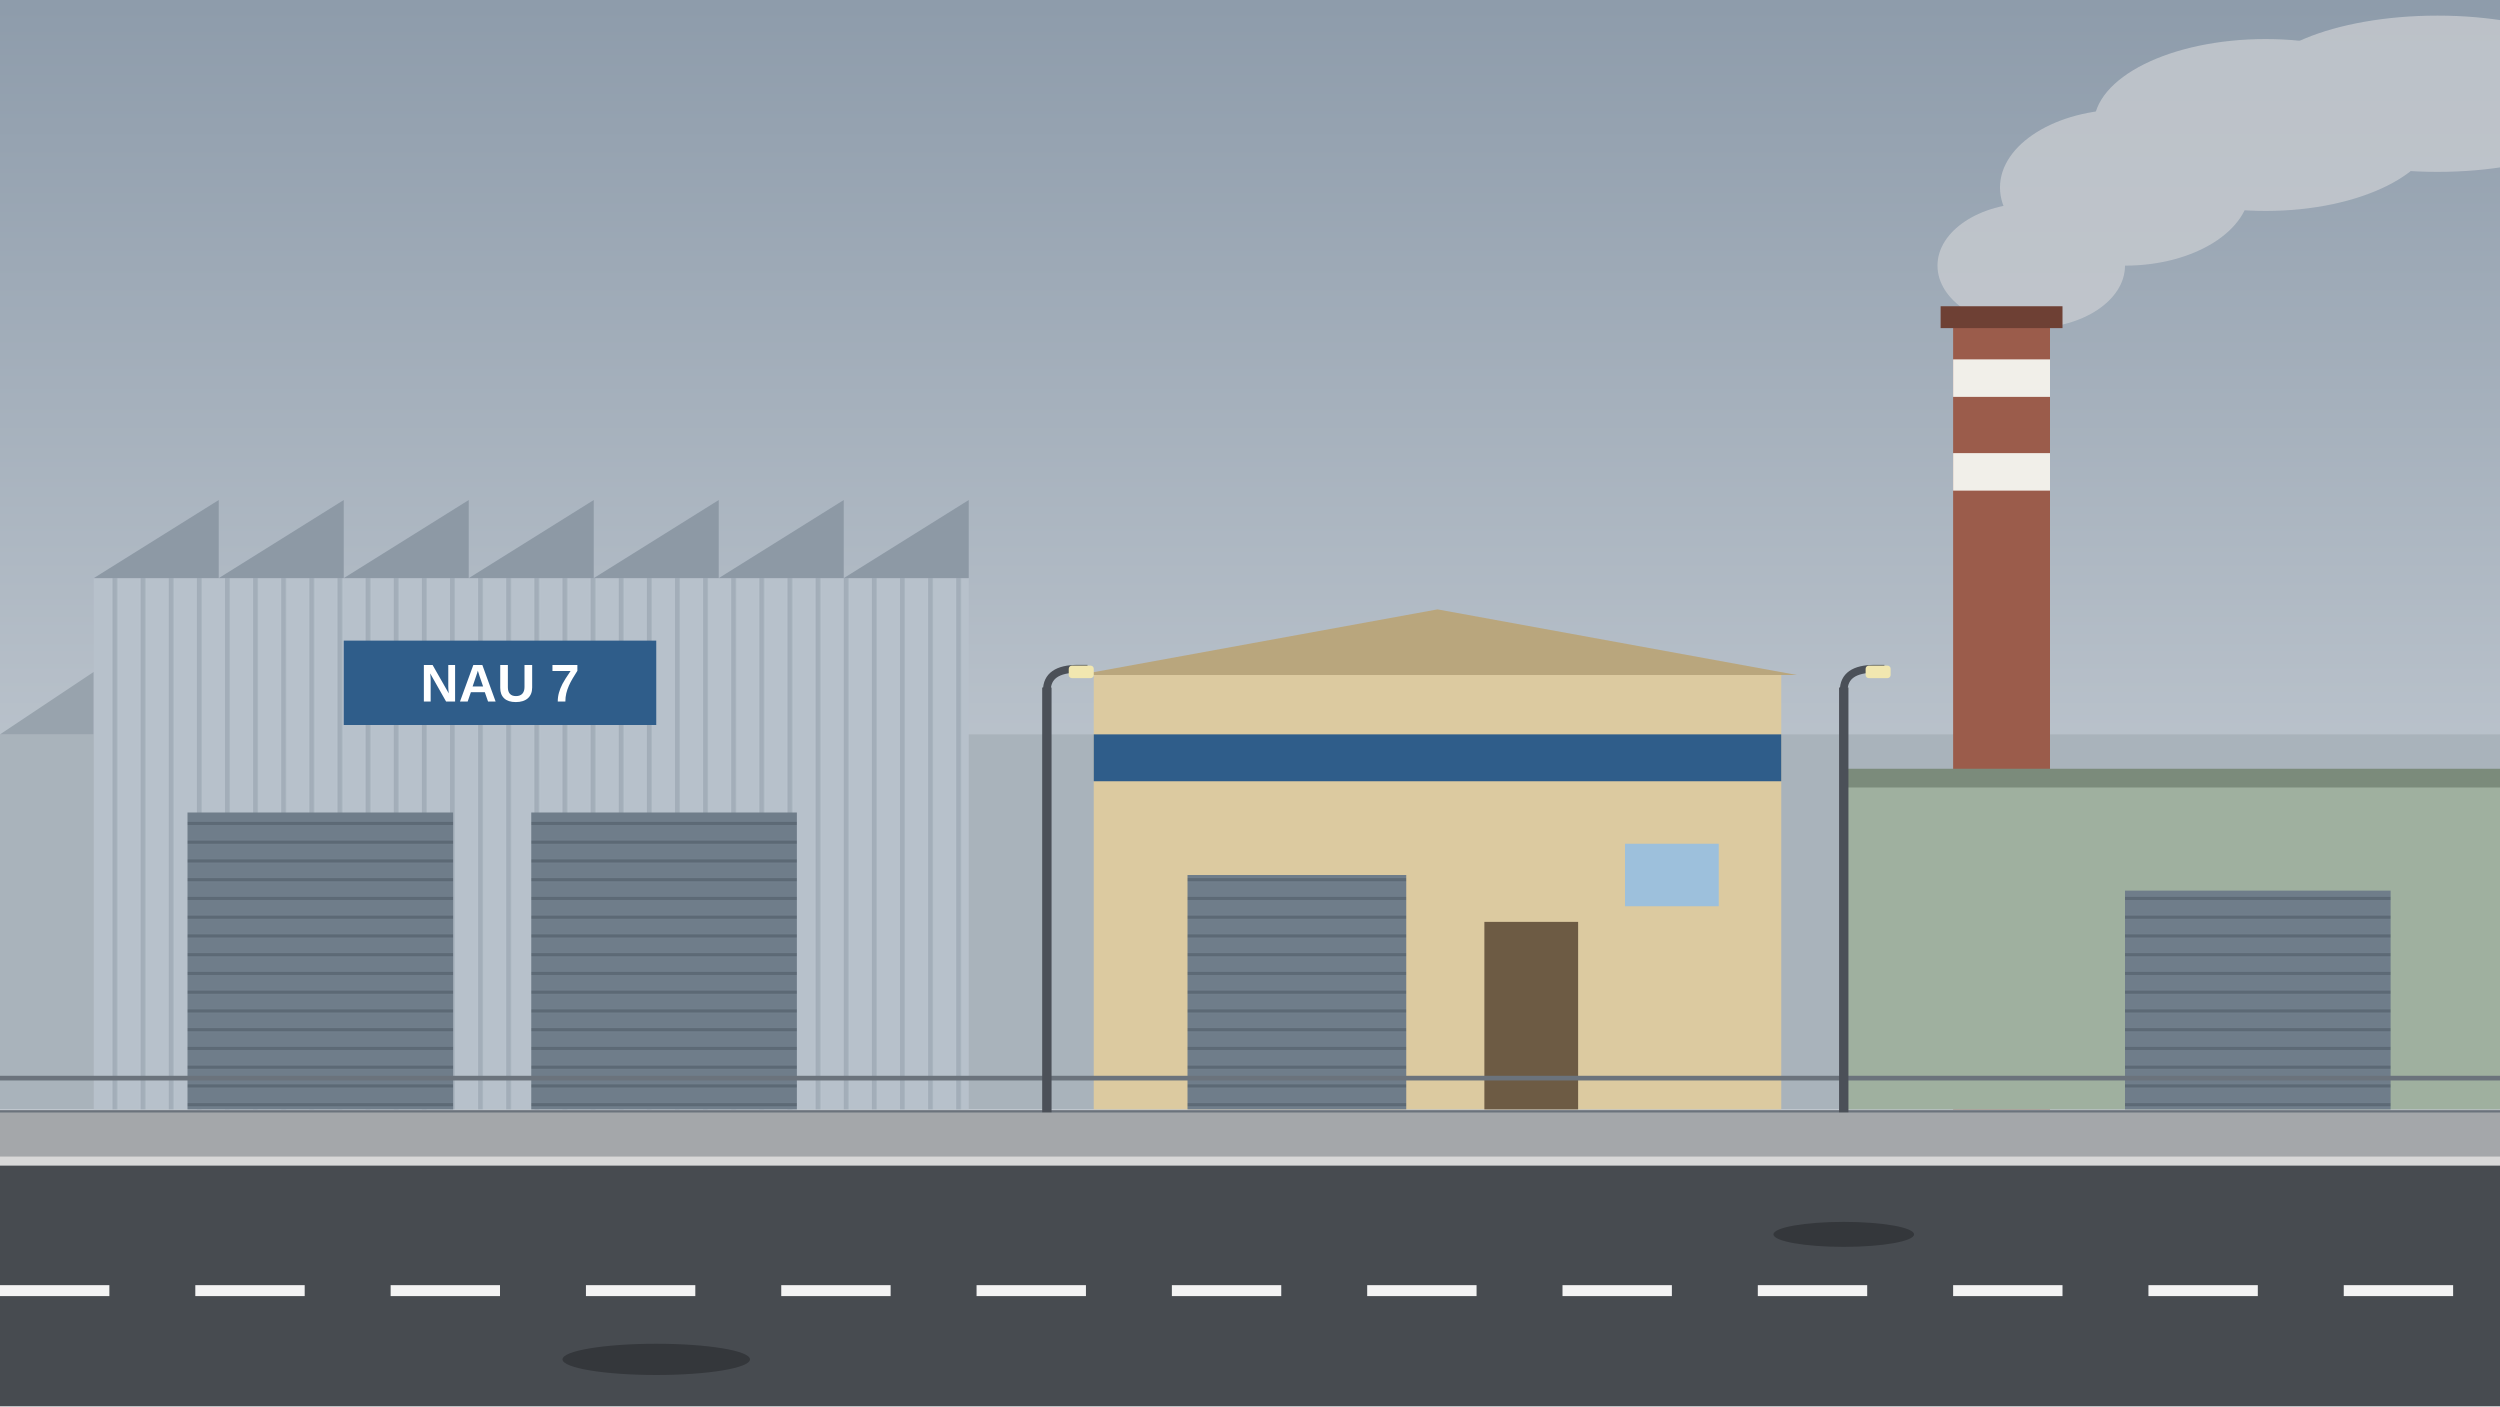
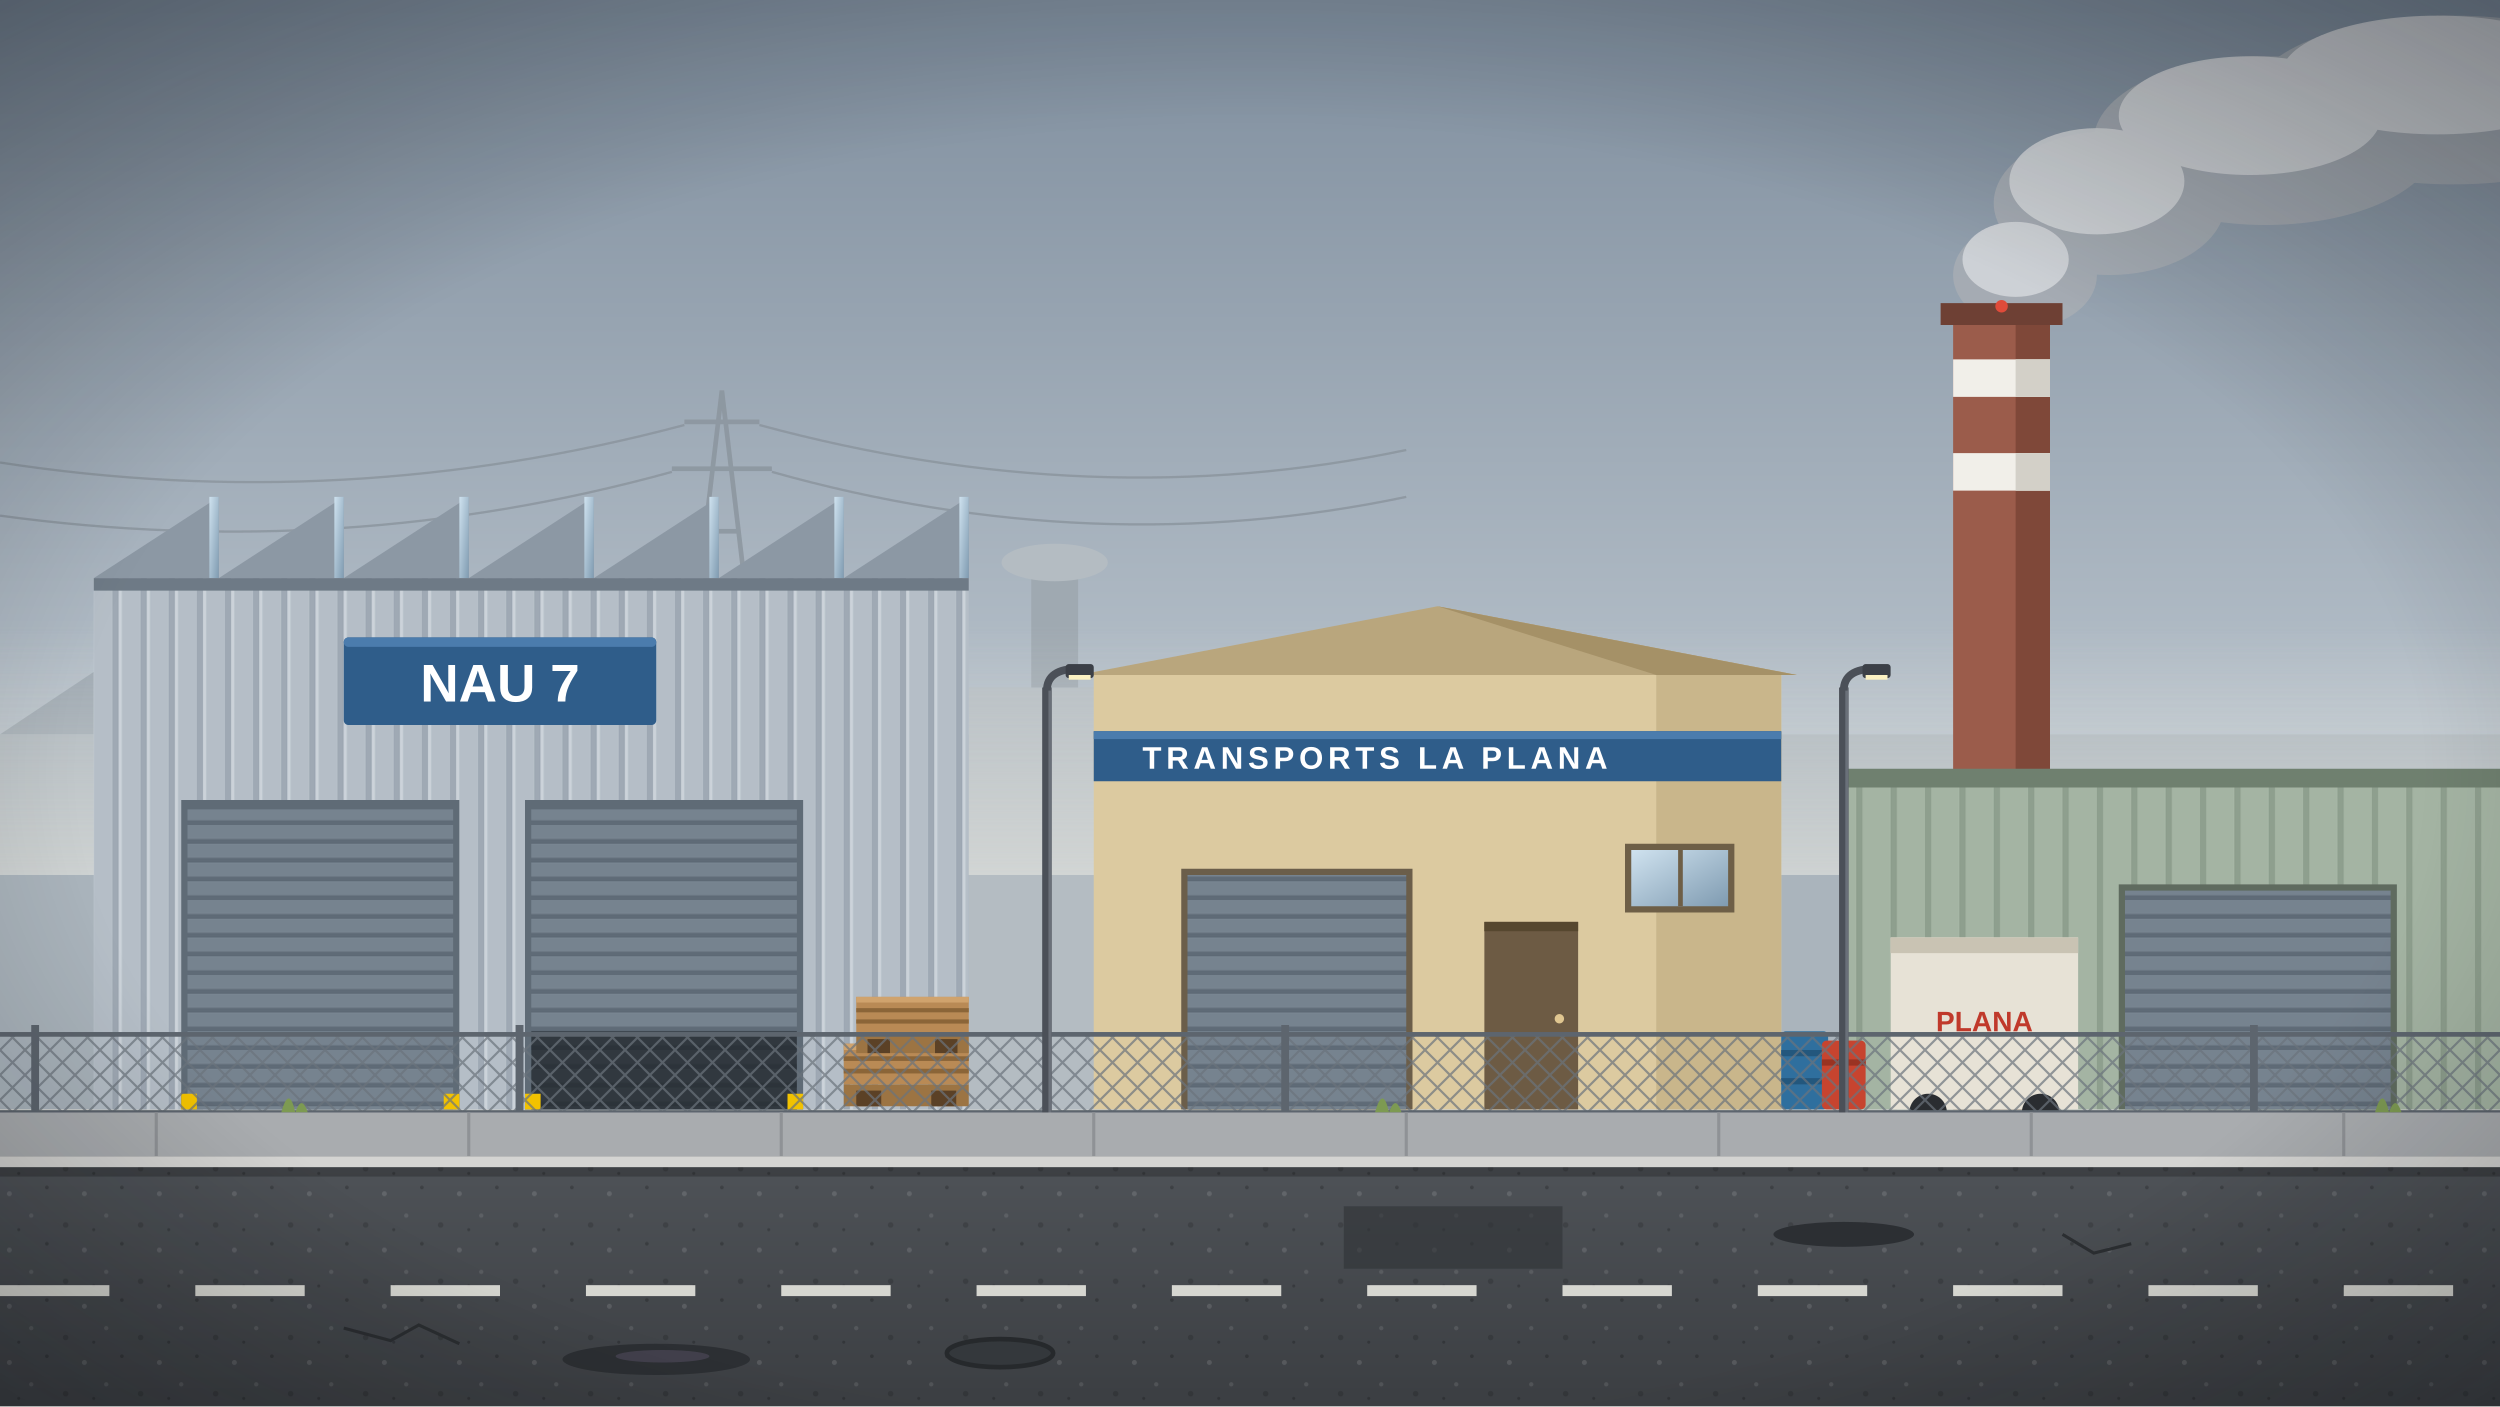
<svg xmlns="http://www.w3.org/2000/svg" viewBox="0 0 1600 900" preserveAspectRatio="xMidYMax slice">
  <defs>
    <linearGradient id="sky" x1="0" y1="0" x2="0" y2="1">
-       <stop offset="0" stop-color="#8e9cab" />
-       <stop offset="1" stop-color="#dfe3e7" />
+       <stop offset="0" stop-color="#7f8e9e" />
+       <stop offset="0.55" stop-color="#b9c3cc" />
+       <stop offset="0.8" stop-color="#e4e3dc" />
+     </linearGradient>
+     <linearGradient id="boira" x1="0" y1="0" x2="0" y2="1">
+       <stop offset="0" stop-color="#e2e3de" stop-opacity="0" />
+       <stop offset="1" stop-color="#e2e3de" stop-opacity="0.8" />
    </linearGradient>
    <pattern id="xapa" width="18" height="18" patternUnits="userSpaceOnUse">
-       <rect width="18" height="18" fill="#b7c1cb" />
-       <rect width="3" height="18" fill="#a3aeb9" />
+       <rect width="18" height="18" fill="#bcc6cf" />
+       <rect width="4" height="18" fill="#a5b0bb" />
+       <rect x="4" width="2" height="18" fill="#d3dbe2" />
+     </pattern>
+     <pattern id="xapaB" width="22" height="18" patternUnits="userSpaceOnUse">
+       <rect width="22" height="18" fill="#a4b4a3" />
+       <rect width="4" height="18" fill="#8e9f8e" />
    </pattern>
    <pattern id="persiana" width="10" height="12" patternUnits="userSpaceOnUse">
-       <rect width="10" height="12" fill="#6f7d8a" />
-       <rect y="10" width="10" height="2" fill="#5d6a76" />
-     </pattern>
+       <rect width="10" height="12" fill="#76838f" />
+       <rect y="9" width="10" height="3" fill="#5f6b77" />
+     </pattern>
+     <pattern id="reixa" width="16" height="16" patternUnits="userSpaceOnUse">
+       <path d="M0 0 L16 16 M16 0 L0 16" stroke="#6b737c" stroke-width="1.4" opacity="0.7" />
+     </pattern>
+     <linearGradient id="vidre" x1="0" y1="0" x2="1" y2="1">
+       <stop offset="0" stop-color="#cfe2ef" />
+       <stop offset="1" stop-color="#7f9bb1" />
+     </linearGradient>
+     <linearGradient id="asfalt" x1="0" y1="0" x2="0" y2="1">
+       <stop offset="0" stop-color="#4f5358" />
+       <stop offset="1" stop-color="#3b3e42" />
+     </linearGradient>
+     <pattern id="gra" width="48" height="36" patternUnits="userSpaceOnUse">
+       <circle cx="6" cy="8" r="1.6" fill="#fff" opacity="0.12" />
+       <circle cx="30" cy="4" r="1.2" fill="#000" opacity="0.2" />
+       <circle cx="20" cy="22" r="1.4" fill="#fff" opacity="0.1" />
+       <circle cx="42" cy="28" r="1.8" fill="#000" opacity="0.15" />
+       <circle cx="12" cy="31" r="1" fill="#000" opacity="0.2" />
+     </pattern>
+     <radialGradient id="vinyeta" cx="0.5" cy="0.55" r="0.75">
+       <stop offset="0.62" stop-color="#000" stop-opacity="0" />
+       <stop offset="1" stop-color="#10141a" stop-opacity="0.4" />
+     </radialGradient>
    <symbol id="fanal" viewBox="0 0 60 300">
      <rect x="27" y="20" width="6" height="280" fill="#4b5058" />
+       <rect x="31" y="20" width="2" height="280" fill="#6a7079" />
      <path d="M30 22 Q30 8 50 8 L56 8" stroke="#4b5058" stroke-width="5" fill="none" />
-       <rect x="44" y="6" width="16" height="8" rx="2" fill="#f1e7b0" />
+       <rect x="42" y="5" width="18" height="9" rx="2" fill="#3c4047" />
+       <rect x="44" y="12" width="14" height="3" fill="#fbf1c2" />
+     </symbol>
+     <symbol id="palet" viewBox="0 0 80 40">
+       <rect x="0" y="0" width="80" height="26" fill="#b98a55" />
+       <rect x="0" y="0" width="80" height="4" fill="#d0a36d" />
+       <g fill="#8b6538">
+         <rect x="0" y="8" width="80" height="3" />
+         <rect x="0" y="16" width="80" height="3" />
+       </g>
+       <rect x="0" y="26" width="80" height="14" fill="#9c7443" />
+       <g fill="#5b4126">
+         <rect x="8" y="30" width="16" height="10" />
+         <rect x="56" y="30" width="16" height="10" />
+       </g>
    </symbol>
  </defs>
  <rect width="1600" height="900" fill="url(#sky)" />
-   <g fill="#c7cbd0" opacity="0.8">
-     <ellipse cx="1300" cy="170" rx="60" ry="40" />
-     <ellipse cx="1360" cy="120" rx="80" ry="50" />
-     <ellipse cx="1450" cy="80" rx="110" ry="55" />
-     <ellipse cx="1560" cy="60" rx="120" ry="50" />
-   </g>
-   <rect x="0" y="470" width="1600" height="240" fill="#a9b3bb" />
-   <path d="M0 470 L60 430 L60 470 L120 430 L120 470 L180 430 L180 470 L240 430 L240 470 Z" fill="#98a3ad" />
+   <g stroke="#8a939c" stroke-width="3" fill="none" opacity="0.8">
+     <path d="M430 520 L462 250 L494 520 M440 450 L484 450 M446 400 L478 400 M452 340 L472 340 M442 450 L476 400 M482 450 L448 400" />
+     <path d="M430 300 H494 M438 270 H486" />
+     <path d="M0 330 Q220 360 430 302 M494 302 Q700 360 900 318" stroke-width="1.5" />
+     <path d="M0 296 Q220 330 438 272 M486 272 Q700 330 900 288" stroke-width="1.5" />
+   </g>
+   <g>
+     <g fill="#a9aeb4" opacity="0.8">
+       <ellipse cx="1296" cy="176" rx="46" ry="34" />
+       <ellipse cx="1350" cy="130" rx="74" ry="46" />
+       <ellipse cx="1450" cy="90" rx="110" ry="54" />
+       <ellipse cx="1570" cy="64" rx="130" ry="54" />
+     </g>
+     <g fill="#d2d5d9" opacity="0.9">
+       <ellipse cx="1290" cy="166" rx="34" ry="24" />
+       <ellipse cx="1342" cy="116" rx="56" ry="34" />
+       <ellipse cx="1440" cy="74" rx="84" ry="38" />
+       <ellipse cx="1560" cy="48" rx="100" ry="38" />
+     </g>
+   </g>
+   <rect x="0" y="470" width="1600" height="240" fill="#aab4bc" />
+   <path d="M0 470 L60 430 L60 470 L120 430 L120 470 L180 430 L180 470 L240 430 L240 470 Z" fill="#9aa5af" />
+   <rect x="620" y="440" width="120" height="270" fill="#b4bcc2" />
+   <rect x="660" y="360" width="30" height="80" fill="#9fa9b1" />
+   <ellipse cx="675" cy="360" rx="34" ry="12" fill="#b4bcc2" />
+   <rect y="400" width="1600" height="160" fill="url(#boira)" opacity="0.8" />
  <rect x="60" y="370" width="560" height="340" fill="url(#xapa)" />
-   <path d="M60 370 L140 320 L140 370 L220 320 L220 370 L300 320 L300 370 L380 320 L380 370 L460 320 L460 370 L540 320 L540 370 L620 320 L620 370 Z" fill="#8d99a5" />
-   <rect x="120" y="520" width="170" height="190" fill="url(#persiana)" />
-   <rect x="340" y="520" width="170" height="190" fill="url(#persiana)" />
-   <rect x="220" y="410" width="200" height="54" fill="#2f5d8a" />
+   <rect x="60" y="370" width="560" height="340" fill="#000" opacity="0.04" />
+   <g>
+     <path d="M60 370 L140 318 L140 370 L220 318 L220 370 L300 318 L300 370 L380 318 L380 370 L460 318 L460 370 L540 318 L540 370 L620 318 L620 370 Z" fill="#8c98a4" />
+     <g fill="url(#vidre)">
+       <rect x="134" y="318" width="6" height="52" />
+       <rect x="214" y="318" width="6" height="52" />
+       <rect x="294" y="318" width="6" height="52" />
+       <rect x="374" y="318" width="6" height="52" />
+       <rect x="454" y="318" width="6" height="52" />
+       <rect x="534" y="318" width="6" height="52" />
+       <rect x="614" y="318" width="6" height="52" />
+     </g>
+   </g>
+   <rect x="60" y="370" width="560" height="8" fill="#6e7a86" />
+   <rect x="220" y="408" width="200" height="56" rx="3" fill="#2f5d8a" />
+   <rect x="220" y="408" width="200" height="6" rx="3" fill="#4b7cad" />
  <text x="320" y="449" text-anchor="middle" font-family="Arial, sans-serif" font-weight="900" font-size="34" fill="#fff">NAU 7</text>
+   <rect x="116" y="512" width="178" height="198" fill="#5f6b76" />
+   <rect x="120" y="518" width="170" height="192" fill="url(#persiana)" />
+   <rect x="336" y="512" width="178" height="198" fill="#5f6b76" />
+   <rect x="340" y="518" width="170" height="192" fill="url(#persiana)" />
+   <rect x="340" y="660" width="170" height="50" fill="#1f252b" opacity="0.8" />
+   <g fill="#f2c200">
+     <rect x="116" y="700" width="10" height="10" />
+     <rect x="284" y="700" width="10" height="10" />
+     <rect x="336" y="700" width="10" height="10" />
+     <rect x="504" y="700" width="10" height="10" />
+   </g>
  <rect x="700" y="430" width="440" height="280" fill="#dccaa0" />
-   <rect x="700" y="470" width="440" height="30" fill="#2f5d8a" />
-   <polygon points="690,432 920,390 1150,432" fill="#b9a67d" />
+   <rect x="1060" y="430" width="80" height="280" fill="#c9b68b" />
+   <polygon points="690,432 920,388 1150,432" fill="#b9a67d" />
+   <polygon points="920,388 1150,432 1060,432" fill="#a59167" />
+   <rect x="700" y="468" width="440" height="32" fill="#2f5d8a" />
+   <rect x="700" y="468" width="440" height="5" fill="#4b7cad" />
+   <text x="880" y="492" text-anchor="middle" font-family="Arial, sans-serif" font-weight="bold" font-size="20" fill="#fff" letter-spacing="3">TRANSPORTS LA PLANA</text>
+   <rect x="756" y="556" width="148" height="154" fill="#6b5e4a" />
  <rect x="760" y="560" width="140" height="150" fill="url(#persiana)" />
  <rect x="950" y="590" width="60" height="120" fill="#6d5b44" />
-   <rect x="1040" y="540" width="60" height="40" fill="#9dc0dc" />
+   <rect x="950" y="590" width="60" height="6" fill="#56472f" />
+   <circle cx="998" cy="652" r="3" fill="#e0c690" />
+   <rect x="1040" y="540" width="70" height="44" fill="#6e5f47" />
+   <rect x="1044" y="544" width="62" height="36" fill="url(#vidre)" />
+   <rect x="1074" y="544" width="3" height="36" fill="#6e5f47" />
  <rect x="1250" y="200" width="62" height="510" fill="#9b5c4b" />
+   <rect x="1290" y="200" width="22" height="510" fill="#7f4839" />
  <g fill="#f1efe9">
    <rect x="1250" y="230" width="62" height="24" />
    <rect x="1250" y="290" width="62" height="24" />
  </g>
-   <rect x="1242" y="196" width="78" height="14" fill="#6e4034" />
-   <rect x="1180" y="500" width="420" height="210" fill="#9fb09f" />
-   <rect x="1180" y="492" width="420" height="12" fill="#7b8b7b" />
+   <g fill="#d3d0c8">
+     <rect x="1290" y="230" width="22" height="24" />
+     <rect x="1290" y="290" width="22" height="24" />
+   </g>
+   <rect x="1242" y="194" width="78" height="14" fill="#6e4034" />
+   <circle cx="1281" cy="196" r="4" fill="#e04b3a" />
+   <rect x="1180" y="500" width="420" height="210" fill="url(#xapaB)" />
+   <rect x="1180" y="492" width="420" height="12" fill="#6f806f" />
+   <rect x="1356" y="566" width="178" height="144" fill="#5f6b5f" />
  <rect x="1360" y="570" width="170" height="140" fill="url(#persiana)" />
-   <g stroke="#6b737c" stroke-width="3">
-     <line x1="0" y1="690" x2="1600" y2="690" />
+   <rect x="1210" y="600" width="120" height="110" fill="#e7e2d6" />
+   <rect x="1210" y="600" width="120" height="10" fill="#c9c3b3" />
+   <text x="1270" y="660" text-anchor="middle" font-family="Arial, sans-serif" font-weight="900" font-size="18" fill="#c0392b">PLANA</text>
+   <g fill="#2a2d31">
+     <circle cx="1234" cy="712" r="12" />
+     <circle cx="1306" cy="712" r="12" />
+   </g>
+   <use href="#palet" x="540" y="668" width="80" height="40" />
+   <use href="#palet" x="548" y="638" width="72" height="36" />
+   <g>
+     <rect x="1140" y="660" width="30" height="50" rx="3" fill="#2f6f9e" />
+     <rect x="1140" y="672" width="30" height="4" fill="#23577d" />
+     <rect x="1140" y="690" width="30" height="4" fill="#23577d" />
+     <rect x="1166" y="666" width="28" height="44" rx="3" fill="#c7442f" />
+     <rect x="1166" y="678" width="28" height="4" fill="#9a3322" />
+   </g>
+   <rect y="662" width="1600" height="50" fill="url(#reixa)" />
+   <g stroke="#5d656e" stroke-width="3">
+     <line x1="0" y1="662" x2="1600" y2="662" />
    <line x1="0" y1="712" x2="1600" y2="712" />
+   </g>
+   <g fill="#5d656e">
+     <rect x="20" y="656" width="5" height="58" />
+     <rect x="330" y="656" width="5" height="58" />
+     <rect x="820" y="656" width="5" height="58" />
+     <rect x="1440" y="656" width="5" height="58" />
+   </g>
+   <g fill="#7d9a52">
+     <path d="M180 712 q5 -18 9 0 q4 -12 8 0 z" />
+     <path d="M880 712 q5 -18 9 0 q4 -12 8 0 z" />
+     <path d="M1520 712 q5 -18 9 0 q4 -12 8 0 z" />
  </g>
  <use href="#fanal" x="640" y="420" width="60" height="300" />
  <use href="#fanal" x="1150" y="420" width="60" height="300" />
-   <rect y="712" width="1600" height="36" fill="#a4a7aa" />
-   <rect y="740" width="1600" height="160" fill="#474b50" />
-   <rect y="740" width="1600" height="6" fill="#d8d8d8" />
-   <line x1="0" y1="826" x2="1600" y2="826" stroke="#f3f3f3" stroke-width="7" stroke-dasharray="70 55" />
-   <ellipse cx="420" cy="870" rx="60" ry="10" fill="#34373b" />
-   <ellipse cx="1180" cy="790" rx="45" ry="8" fill="#34373b" />
+   <rect y="712" width="1600" height="30" fill="#a9acaf" />
+   <g stroke="#8f9296" stroke-width="2">
+     <path d="M100 712 V742 M300 712 V742 M500 712 V742 M700 712 V742 M900 712 V742 M1100 712 V742 M1300 712 V742 M1500 712 V742" />
+   </g>
+   <rect y="740" width="1600" height="160" fill="url(#asfalt)" />
+   <rect y="740" width="1600" height="160" fill="url(#gra)" />
+   <rect y="740" width="1600" height="7" fill="#d4d4d2" />
+   <rect y="747" width="1600" height="6" fill="#000" opacity="0.22" />
+   <line x1="0" y1="826" x2="1600" y2="826" stroke="#f0efe8" stroke-width="7" stroke-dasharray="70 55" opacity="0.85" />
+   <rect x="860" y="772" width="140" height="40" fill="#2f3236" opacity="0.6" />
+   <path d="M220 850 l30 8 l18 -10 l26 12 M1320 790 l20 12 l24 -6" stroke="#2b2e31" stroke-width="2" fill="none" />
+   <ellipse cx="420" cy="870" rx="60" ry="10" fill="#2c2f33" />
+   <ellipse cx="424" cy="868" rx="30" ry="4" fill="#6b5f7c" opacity="0.35" />
+   <ellipse cx="1180" cy="790" rx="45" ry="8" fill="#2c2f33" />
+   <ellipse cx="640" cy="866" rx="34" ry="9" fill="#34383c" stroke="#26292c" stroke-width="3" />
+   <rect width="1600" height="900" fill="url(#vinyeta)" />
</svg>
